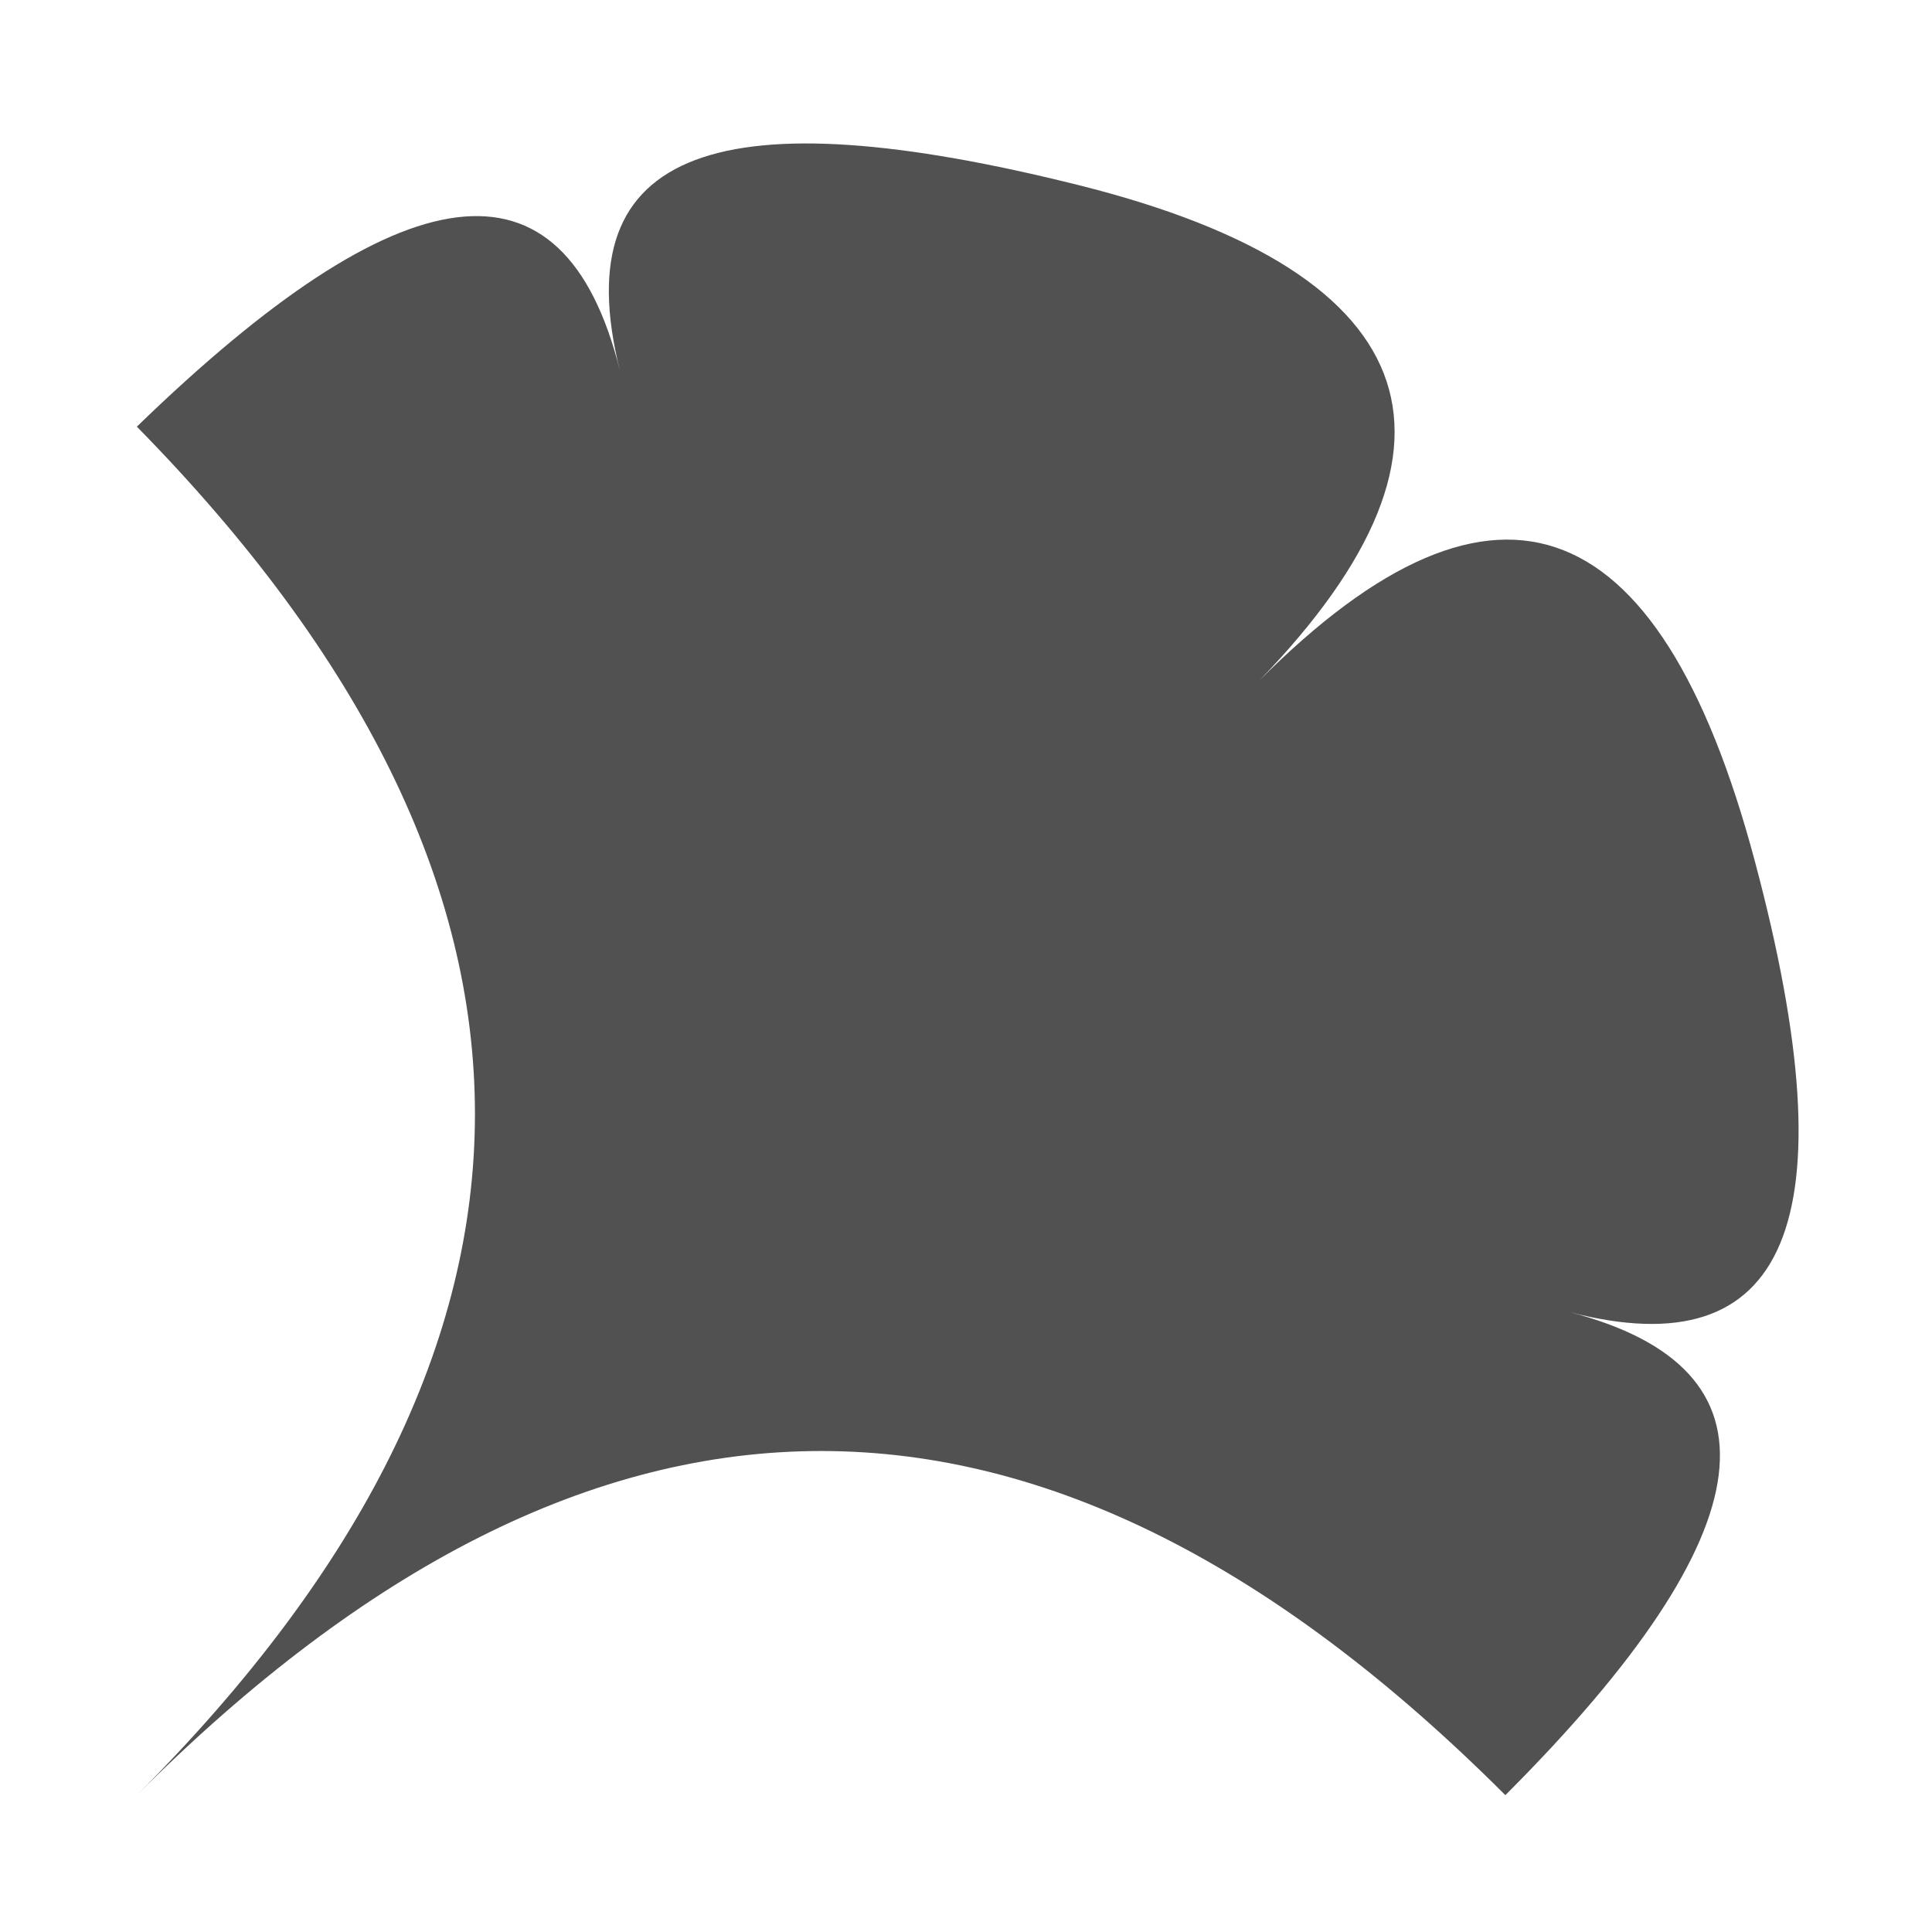
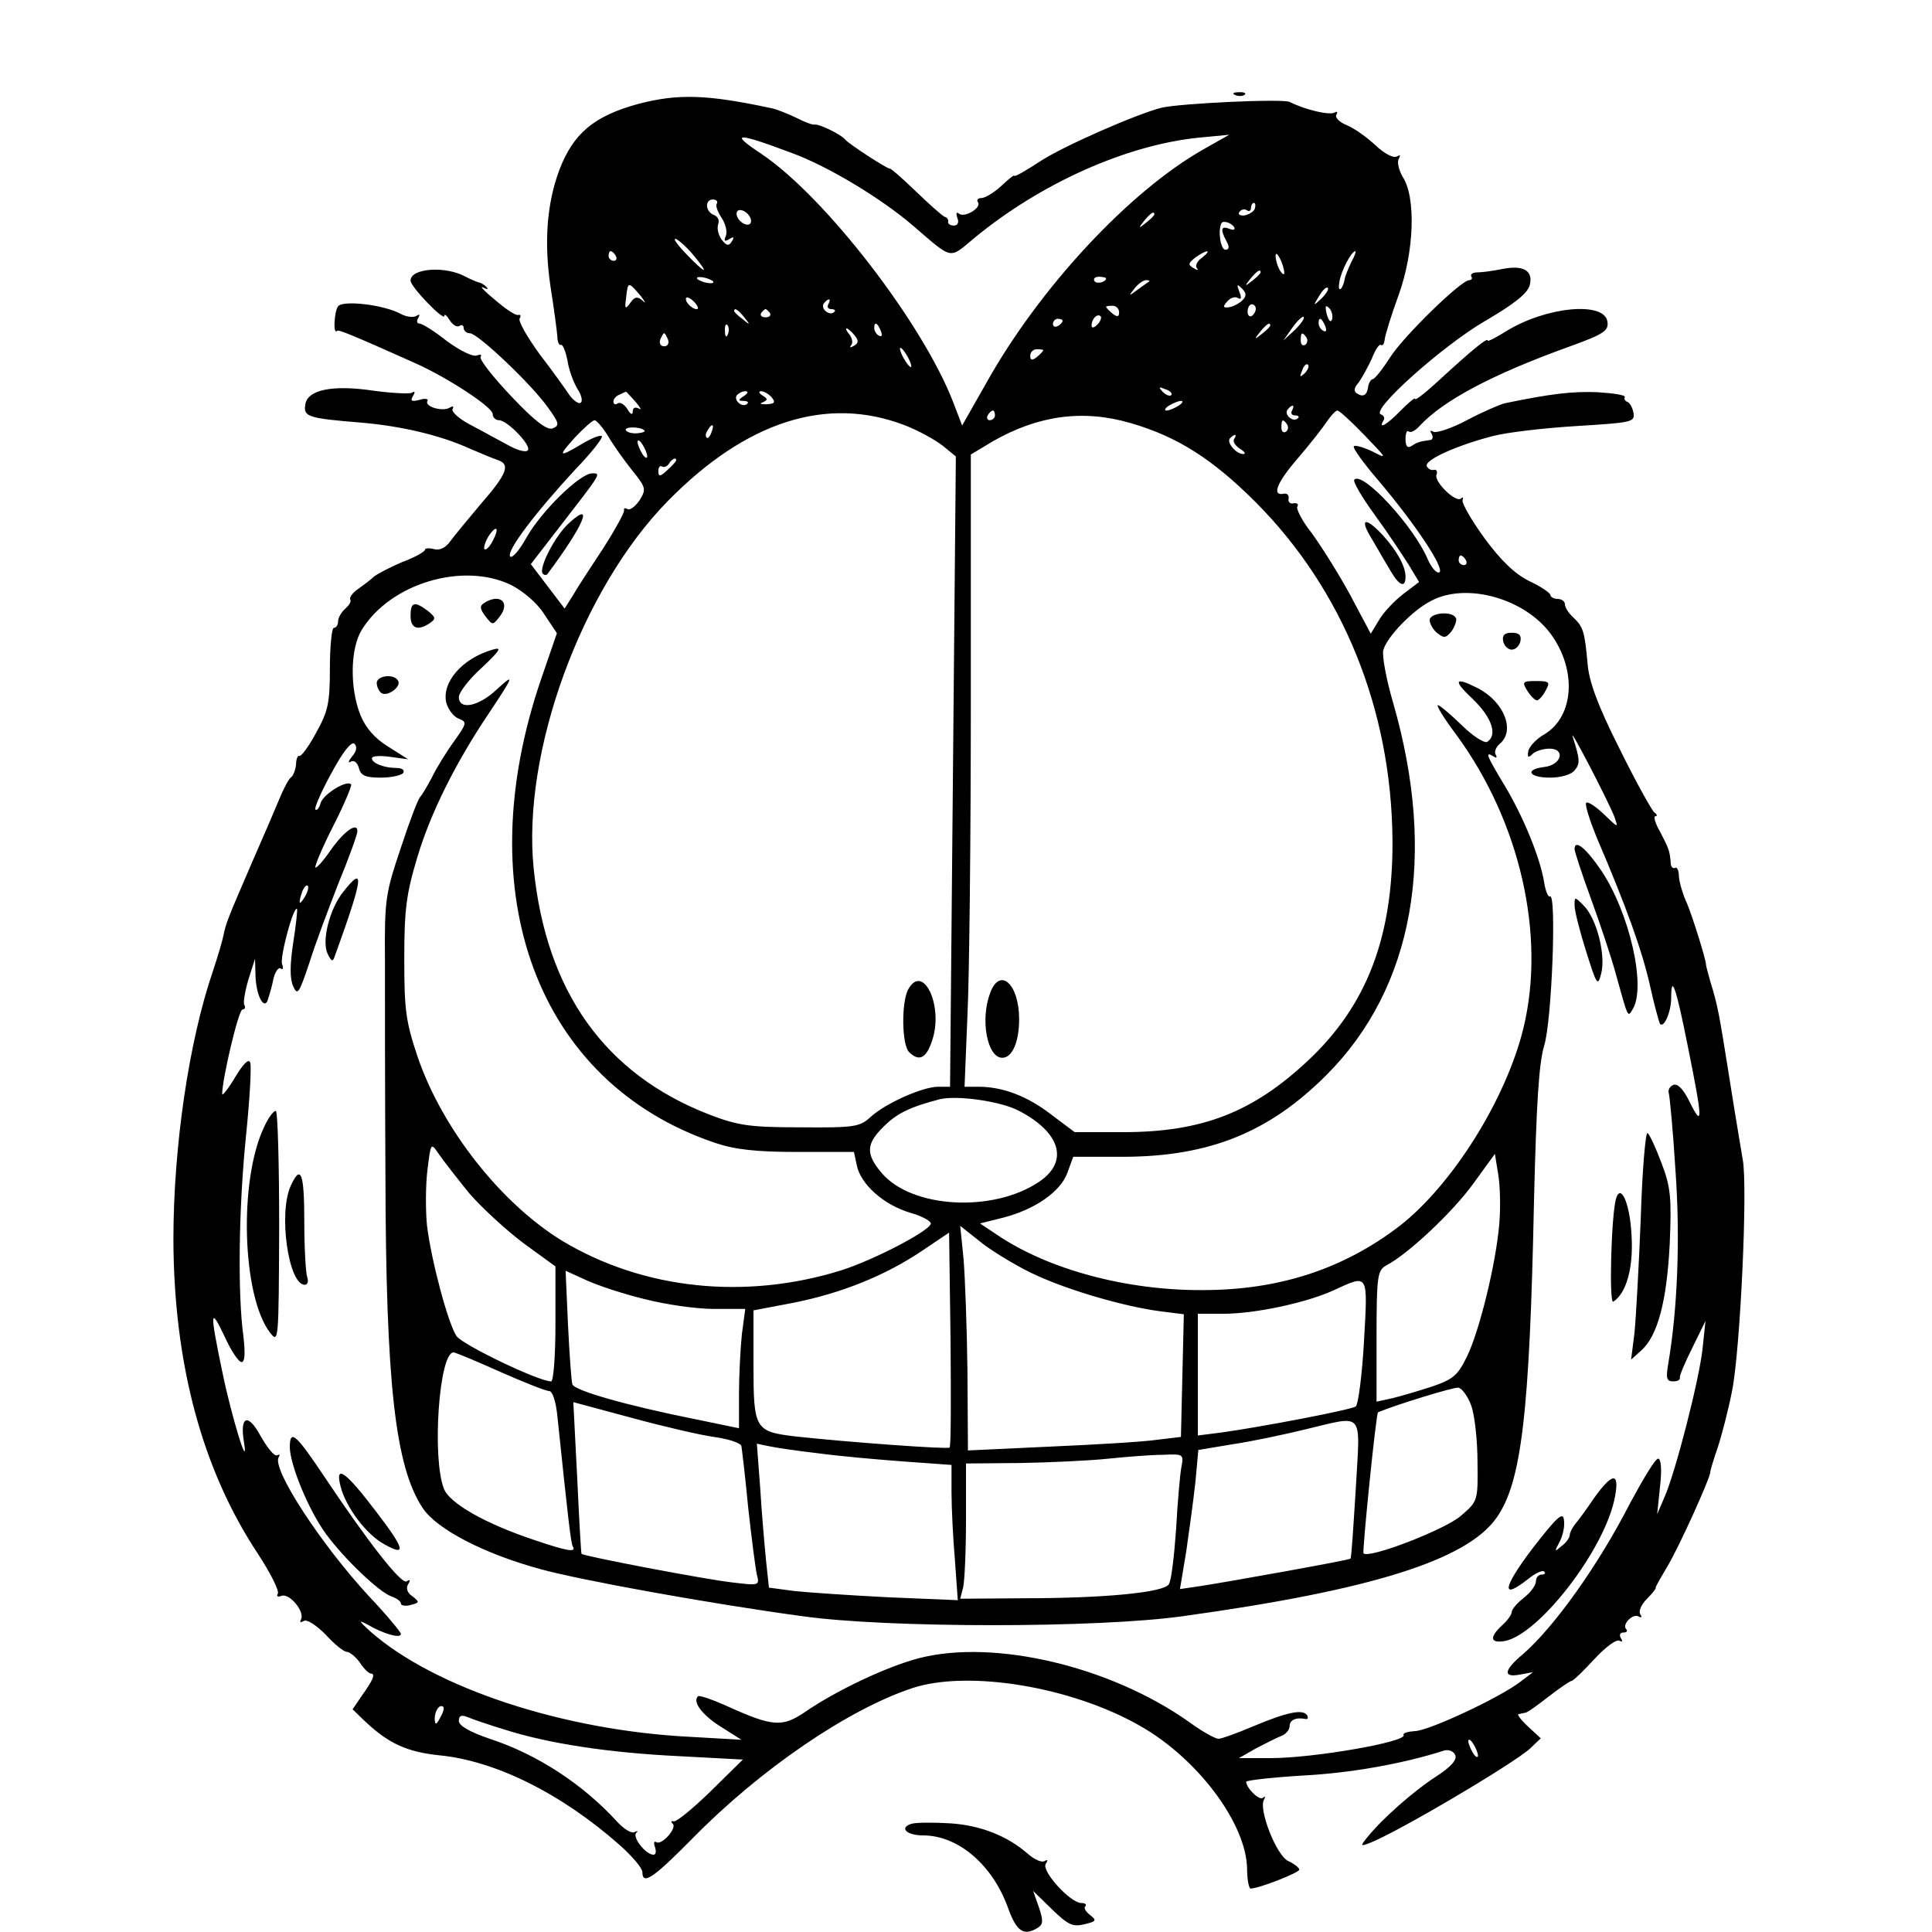
- <svg xmlns="http://www.w3.org/2000/svg" version="1.1" x="0px" y="0px" width="24px" height="24px" viewBox="0 0 24 24">
-   <style type="text/css">
- 	.st0{fill:#515151;}
- </style>
-   <path class="st0" d="M1.7,22.3c5.7-5.7,11.3-5.7,17,0c3.3-3.3,3.5-5.3,0.8-6c2.7,0.7,3.5-1.1,2.3-5.6s-3.3-5.2-6.3-2.1  c3-3,2.3-5.2-2.1-6.3S7,1.8,7.7,4.6C7,1.8,5,2.1,1.7,5.3C7.3,11,7.3,16.7,1.7,22.3" />
+ <svg xmlns="http://www.w3.org/2000/svg" version="1.0" width="400pt" height="400pt" viewBox="0 0 400 400" preserveAspectRatio="xMidYMid meet">
+   <g transform="translate(0,400) scale(0.1,-0.1)" fill="#000000" stroke="none">
+     <path d="M2558 3803 c7 -3 16 -2 19 1 4 3 -2 6 -13 5 -11 0 -14 -3 -6 -6z" />
+     <path d="M1322 3785 c-92 -25 -135 -61 -164 -137 -26 -70 -32 -150 -18 -243 7 -44 13 -90 14 -102 0 -11 4 -19 7 -17 4 2 10 -13 14 -33 3 -20 13 -46 21 -59 8 -12 11 -25 6 -28 -4 -3 -15 5 -23 16 -8 12 -35 50 -62 85 -26 36 -45 69 -41 74 3 5 2 8 -3 7 -5 -2 -26 12 -48 31 -22 18 -33 30 -25 26 9 -5 12 -4 7 1 -5 5 -12 9 -15 9 -4 1 -16 6 -28 12 -41 23 -114 18 -114 -8 0 -13 70 -85 70 -73 0 5 5 1 11 -9 6 -9 14 -15 20 -12 5 4 9 1 9 -4 0 -6 6 -11 13 -11 16 0 127 -105 161 -153 24 -33 25 -38 10 -44 -11 -4 -36 14 -85 66 -38 40 -67 77 -64 82 3 5 0 6 -8 3 -9 -3 -36 11 -62 30 -25 20 -51 36 -56 36 -6 0 -7 5 -3 12 4 7 3 8 -4 4 -6 -4 -21 -2 -32 4 -35 19 -119 29 -130 16 -8 -11 -11 -60 -2 -51 3 3 30 -8 162 -67 67 -30 160 -91 160 -105 0 -7 6 -13 13 -13 18 0 71 -56 59 -63 -5 -4 -24 2 -43 13 -19 10 -53 29 -76 41 -23 12 -39 27 -36 32 3 6 1 7 -6 3 -14 -9 -53 2 -46 14 3 4 -5 6 -17 2 -16 -4 -19 -2 -13 8 5 8 4 11 -2 7 -5 -3 -41 -1 -79 4 -86 13 -138 2 -142 -29 -4 -25 6 -28 116 -37 82 -7 164 -26 225 -54 23 -10 50 -21 59 -24 25 -9 17 -29 -37 -91 -27 -32 -55 -66 -63 -77 -9 -13 -22 -19 -33 -16 -11 3 -19 2 -19 -1 0 -4 -21 -16 -48 -26 -26 -11 -52 -25 -58 -30 -6 -6 -21 -17 -32 -25 -12 -8 -19 -18 -17 -22 3 -4 -2 -12 -10 -19 -8 -7 -15 -19 -15 -26 0 -8 -4 -14 -9 -14 -4 0 -8 -38 -8 -84 0 -73 -4 -89 -29 -134 -15 -28 -31 -49 -34 -47 -3 2 -7 -6 -7 -17 -1 -12 -6 -24 -10 -27 -5 -3 -16 -24 -25 -46 -9 -22 -34 -80 -56 -130 -51 -118 -54 -126 -59 -150 -2 -11 -12 -45 -22 -75 -50 -146 -82 -364 -82 -557 1 -256 59 -475 175 -650 26 -40 45 -77 41 -83 -3 -5 0 -7 8 -4 17 6 49 -34 40 -49 -3 -6 -1 -7 6 -3 6 4 25 -8 45 -28 18 -20 38 -36 44 -36 6 0 18 -10 27 -22 8 -13 19 -23 23 -23 10 0 4 -14 -19 -46 l-19 -28 27 -26 c48 -45 86 -62 151 -69 117 -11 254 -79 375 -186 26 -23 47 -48 47 -56 0 -28 23 -12 103 69 141 144 323 268 456 312 116 38 329 3 471 -78 120 -68 221 -203 222 -297 0 -22 4 -40 7 -40 18 0 101 33 101 39 0 4 -10 12 -23 18 -24 11 -62 107 -50 127 3 6 3 8 -2 4 -7 -7 -34 19 -35 33 0 3 53 9 118 13 97 5 206 24 293 52 9 2 19 -2 22 -10 4 -10 -10 -25 -41 -45 -45 -29 -111 -87 -142 -126 -14 -17 -13 -18 5 -11 54 20 298 164 333 196 l22 21 -26 24 c-15 14 -24 26 -20 26 3 1 10 2 14 3 4 0 26 16 49 34 22 17 44 32 47 32 3 0 24 20 47 45 23 25 46 42 52 38 6 -3 7 -1 3 5 -4 7 -2 12 5 12 7 0 9 3 6 7 -10 9 14 34 26 26 6 -3 7 -1 3 5 -4 6 2 20 14 32 11 11 19 21 18 23 -1 1 10 20 23 42 24 39 89 183 90 197 0 4 7 27 15 50 8 24 22 77 30 118 17 84 33 426 22 480 -3 19 -16 94 -27 165 -22 138 -24 151 -40 203 -5 18 -9 33 -9 35 1 7 -27 97 -39 126 -9 19 -16 44 -17 56 0 13 -4 21 -8 18 -5 -2 -9 3 -9 11 -2 25 -4 29 -22 64 -10 17 -14 32 -10 32 5 0 4 4 -2 8 -5 4 -38 63 -72 132 -45 89 -63 139 -66 175 -6 67 -9 77 -29 96 -10 9 -18 21 -18 28 0 6 -7 11 -15 11 -8 0 -15 4 -15 8 0 4 -20 18 -44 29 -30 15 -58 42 -92 88 -27 37 -47 72 -46 79 2 6 1 8 -3 4 -10 -10 -56 34 -51 49 3 7 0 12 -6 10 -6 -1 -12 3 -14 8 -5 13 63 43 136 62 30 8 109 17 175 21 113 7 120 8 117 27 -2 11 -8 22 -13 23 -5 2 -7 7 -5 10 2 4 -24 8 -57 10 -52 2 -95 -3 -192 -23 -11 -3 -46 -18 -78 -35 -32 -17 -63 -27 -69 -24 -7 4 -8 2 -4 -4 4 -7 2 -13 -3 -13 -21 -3 -26 -4 -38 -12 -9 -6 -13 -1 -13 14 0 12 3 19 6 16 4 -4 14 1 23 11 49 53 151 107 309 164 72 26 83 33 80 52 -6 43 -128 31 -210 -20 -21 -13 -38 -22 -38 -19 0 7 -34 -21 -97 -79 -29 -27 -53 -46 -53 -42 0 4 -13 -7 -30 -24 -28 -29 -47 -40 -36 -21 4 5 1 11 -5 13 -23 8 129 143 215 193 60 35 88 57 93 74 8 30 -12 43 -57 34 -19 -4 -43 -7 -52 -7 -9 0 -14 -4 -12 -8 3 -4 1 -8 -4 -8 -17 0 -136 -116 -164 -160 -16 -25 -32 -45 -36 -45 -3 0 -7 -6 -9 -13 -2 -20 -10 -25 -23 -17 -8 5 -7 12 3 23 7 10 19 32 27 49 7 18 15 31 19 29 4 -3 7 3 8 12 1 9 14 51 29 92 32 89 36 202 8 244 -8 14 -12 31 -8 37 4 8 3 9 -4 5 -7 -4 -26 6 -44 23 -18 17 -45 36 -60 42 -15 6 -25 16 -21 22 3 5 1 7 -4 4 -10 -6 -59 5 -93 22 -15 7 -227 -3 -265 -12 -52 -13 -207 -81 -253 -112 -29 -19 -52 -32 -52 -29 0 3 -12 -7 -27 -21 -15 -14 -34 -25 -41 -25 -7 0 -11 -4 -7 -9 7 -12 -29 -33 -40 -23 -5 4 -6 0 -3 -9 4 -9 1 -16 -7 -16 -8 0 -13 4 -12 8 1 4 -2 9 -7 10 -5 2 -32 26 -60 53 -28 27 -52 48 -54 47 -3 -2 -85 51 -92 60 -9 11 -55 33 -63 31 -4 -1 -21 5 -38 14 -17 8 -41 18 -52 20 -135 29 -194 30 -275 9z m318 -102 c74 -27 185 -94 250 -150 84 -72 74 -70 127 -26 138 114 316 193 465 208 l63 6 -53 -30 c-154 -87 -340 -287 -450 -484 l-50 -88 -18 47 c-63 164 -265 426 -397 515 -68 45 -54 46 63 2z m-156 -105 c-3 -4 2 -17 10 -29 8 -12 12 -28 9 -37 -5 -11 -3 -13 7 -7 9 6 11 4 5 -5 -6 -10 -11 -9 -21 4 -7 10 -10 24 -7 32 3 8 -1 16 -9 19 -18 7 -19 32 -2 32 7 0 11 -4 8 -9z m1114 -10 c-2 -6 -12 -12 -21 -14 -9 -1 -15 2 -11 7 3 5 10 7 15 4 5 -4 9 -1 9 4 0 6 3 11 6 11 3 0 4 -5 2 -12z m-1044 -30 c-3 -5 -12 -4 -20 3 -7 6 -11 15 -8 21 3 5 12 4 20 -3 7 -6 11 -15 8 -21z m836 18 c0 -2 -8 -10 -17 -17 -16 -13 -17 -12 -4 4 13 16 21 21 21 13z m165 -26 c3 -6 -1 -7 -9 -4 -18 7 -20 0 -7 -25 7 -12 6 -18 -2 -18 -10 0 -16 40 -8 55 3 6 20 1 26 -8z m-1117 -61 c32 -39 23 -37 -19 7 -18 19 -27 32 -19 29 8 -4 25 -20 38 -36z m-163 1 c3 -5 1 -10 -4 -10 -6 0 -11 5 -11 10 0 6 2 10 4 10 3 0 8 -4 11 -10z m1213 -4 c-10 -7 -14 -17 -10 -21 4 -5 1 -5 -7 0 -12 7 -11 10 4 22 24 17 36 17 13 -1z m171 -31 c0 -5 -4 -3 -9 5 -5 8 -9 22 -9 30 0 16 17 -16 18 -35z m139 23 c-6 -13 -13 -29 -14 -36 -1 -8 -5 -17 -8 -20 -4 -3 -5 3 -3 14 3 22 25 64 33 64 2 0 -1 -10 -8 -22z m-188 -22 c0 -2 -8 -10 -17 -17 -16 -13 -17 -12 -4 4 13 16 21 21 21 13z m-1134 -18 c3 -4 -1 -5 -10 -4 -8 1 -18 5 -22 8 -3 4 1 5 10 4 8 -1 18 -5 22 -8z m814 6 c0 -8 -19 -13 -24 -6 -3 5 1 9 9 9 8 0 15 -2 15 -3z m89 -7 c-2 -1 -13 -9 -24 -17 -19 -14 -19 -14 -6 3 7 9 18 17 24 17 6 0 8 -1 6 -3z m-1053 -29 c10 -13 12 -18 5 -11 -11 10 -17 9 -26 -4 -10 -14 -12 -13 -9 8 4 37 4 37 30 7z m1246 -10 c-6 -6 -19 -13 -27 -14 -13 -2 -14 1 -4 12 6 7 16 11 22 7 7 -4 8 0 3 13 -6 15 -5 17 5 7 10 -10 10 -16 1 -25z m164 4 c-17 -16 -18 -16 -5 5 7 12 15 20 18 17 3 -2 -3 -12 -13 -22z m-1291 -21 c-6 -5 -25 10 -25 20 0 5 6 4 14 -3 8 -7 12 -15 11 -17z m270 9 c-3 -5 -1 -10 6 -10 7 0 10 -3 6 -6 -9 -9 -28 6 -22 17 4 5 8 9 11 9 3 0 2 -4 -1 -10z m602 -17 c0 -9 -4 -10 -14 -2 -7 6 -13 12 -13 14 0 1 6 2 13 2 8 0 14 -6 14 -14z m283 8 c0 -6 -4 -12 -8 -15 -5 -3 -9 1 -9 9 0 8 4 15 9 15 4 0 8 -4 8 -9z m158 -22 c-3 -8 -7 -3 -11 10 -4 17 -3 21 5 13 5 -5 8 -16 6 -23z m-1217 4 c13 -16 12 -17 -3 -4 -10 7 -18 15 -18 17 0 8 8 3 21 -13z m53 9 c3 -5 -1 -9 -9 -9 -8 0 -12 4 -9 9 3 4 7 8 9 8 2 0 6 -4 9 -8z m678 -24 c-7 -7 -12 -8 -12 -2 0 14 12 26 19 19 2 -3 -1 -11 -7 -17z m409 -11 l-24 -22 19 27 c10 14 21 24 23 22 3 -3 -6 -15 -18 -27z m-481 19 c0 -3 -4 -8 -10 -11 -5 -3 -10 -1 -10 4 0 6 5 11 10 11 6 0 10 -2 10 -4z m544 -12 c3 -8 2 -12 -4 -9 -6 3 -10 10 -10 16 0 14 7 11 14 -7z m-1237 -16 c-3 -8 -6 -5 -6 6 -1 11 2 17 5 13 3 -3 4 -12 1 -19z m317 6 c3 -8 2 -12 -4 -9 -6 3 -10 10 -10 16 0 14 7 11 14 -7z m806 12 c0 -2 -8 -10 -17 -17 -16 -13 -17 -12 -4 4 13 16 21 21 21 13z m-861 -20 c9 -11 9 -16 -1 -22 -7 -4 -10 -4 -6 1 4 4 3 14 -3 22 -6 7 -9 13 -6 13 2 0 10 -6 16 -14z m-386 -9 c3 -8 -1 -14 -8 -14 -7 0 -11 6 -8 14 3 7 6 13 8 13 2 0 5 -6 8 -13z m1322 4 c3 -5 2 -12 -3 -15 -5 -3 -9 1 -9 9 0 17 3 19 12 6z m-825 -41 c6 -11 8 -20 6 -20 -3 0 -10 9 -16 20 -6 11 -8 20 -6 20 3 0 10 -9 16 -20z m280 15 c0 -2 -6 -8 -13 -14 -10 -8 -14 -7 -14 2 0 8 6 14 14 14 7 0 13 -1 13 -2z m541 -48 c-10 -9 -11 -8 -5 6 3 10 9 15 12 12 3 -3 0 -11 -7 -18z m-276 -45 c-3 -3 -11 0 -18 7 -9 10 -8 11 6 5 10 -3 15 -9 12 -12z m-1109 -14 c10 -12 13 -18 7 -14 -8 4 -13 2 -13 -6 0 -8 -5 -6 -11 5 -6 9 -14 15 -20 12 -5 -4 -9 -2 -9 4 0 5 6 12 13 14 6 3 12 6 13 6 0 1 9 -9 20 -21z m224 12 c-12 -8 -12 -10 -1 -10 8 0 12 -3 8 -6 -9 -9 -28 6 -22 17 4 5 12 9 18 9 7 0 6 -4 -3 -10z m58 -3 c8 -10 6 -13 -11 -14 -12 0 -16 1 -8 4 11 5 11 7 0 14 -8 5 -9 9 -3 9 6 0 16 -6 22 -13z m842 -17 c-8 -5 -19 -10 -25 -10 -5 0 -3 5 5 10 8 5 20 10 25 10 6 0 3 -5 -5 -10z m235 -10 c-3 -5 -1 -10 6 -10 7 0 10 -3 6 -6 -9 -9 -28 6 -22 17 4 5 8 9 11 9 3 0 2 -4 -1 -10z m-803 -30 c29 -11 65 -31 80 -43 l27 -22 -6 -653 -6 -652 -26 0 c-33 -1 -109 -35 -139 -63 -22 -20 -33 -22 -145 -21 -107 0 -130 4 -190 27 -215 84 -336 254 -362 508 -25 241 99 580 278 762 162 165 329 218 489 157z m188 20 c0 -5 -5 -10 -11 -10 -5 0 -7 5 -4 10 3 6 8 10 11 10 2 0 4 -4 4 -10z m765 -41 c47 -49 48 -50 17 -34 -19 9 -36 14 -39 11 -3 -3 20 -35 51 -71 77 -91 138 -183 126 -190 -5 -3 -16 9 -24 27 -29 69 -135 183 -152 165 -4 -3 16 -37 43 -74 27 -37 58 -84 70 -103 l21 -35 -33 -25 c-18 -14 -41 -38 -50 -54 l-17 -28 -43 81 c-24 44 -60 101 -79 127 -20 25 -33 51 -30 55 3 5 0 8 -8 7 -7 -2 -12 3 -10 10 1 6 -3 11 -9 10 -27 -6 -16 22 27 72 26 30 53 65 61 77 9 13 18 23 22 23 4 0 29 -23 56 -51z m-484 25 c97 -28 170 -75 259 -164 181 -182 281 -430 283 -700 1 -200 -53 -341 -174 -455 -115 -108 -220 -149 -384 -149 l-100 0 -48 36 c-49 38 -100 58 -151 58 l-29 0 6 148 c4 81 7 375 7 654 l0 507 45 27 c94 54 187 67 286 38z m-1082 -27 c11 -19 34 -51 50 -71 29 -36 29 -39 15 -62 -9 -13 -20 -21 -25 -18 -5 3 -8 2 -7 -3 1 -4 -18 -39 -43 -78 -25 -38 -54 -82 -63 -98 l-17 -27 -35 46 -35 46 58 75 c89 115 88 113 69 113 -25 0 -105 -78 -136 -133 -15 -27 -30 -44 -34 -39 -7 12 51 89 136 181 33 34 57 65 54 68 -3 3 -21 -4 -41 -16 -49 -29 -51 -27 -14 14 18 19 36 35 40 35 4 0 17 -15 28 -33z m1406 24 c3 -5 2 -12 -3 -15 -5 -3 -9 1 -9 9 0 17 3 19 12 6z m-1331 -12 c3 -3 -4 -5 -14 -6 -11 -1 -22 2 -24 6 -5 8 30 8 38 0z m139 -4 c-3 -9 -8 -14 -10 -11 -3 3 -2 9 2 15 9 16 15 13 8 -4z m1082 -14 c-3 -6 3 -14 12 -20 10 -6 13 -11 7 -11 -15 0 -36 25 -27 33 10 10 15 8 8 -2z m-1215 -36 c0 -5 -5 -3 -10 5 -5 8 -10 20 -10 25 0 6 5 3 10 -5 5 -8 10 -19 10 -25z m60 -8 c0 -2 -8 -11 -18 -20 -15 -14 -19 -15 -19 -2 0 8 4 12 8 9 4 -2 10 0 14 6 6 10 15 14 15 7z m-380 -167 c-6 -12 -14 -20 -17 -17 -2 3 1 14 8 26 17 26 24 19 9 -9z m2015 -40 c3 -5 1 -10 -4 -10 -6 0 -11 5 -11 10 0 6 2 10 4 10 3 0 8 -4 11 -10z m-1977 -51 c25 -13 54 -37 69 -61 l26 -39 -32 -93 c-154 -447 -8 -838 359 -962 41 -14 85 -19 172 -19 l116 0 6 -28 c8 -39 56 -82 111 -98 25 -7 44 -18 42 -23 -5 -16 -119 -75 -185 -96 -199 -62 -410 -40 -578 61 -126 77 -248 231 -299 380 -25 74 -28 98 -28 204 0 101 4 134 27 210 27 91 79 195 146 295 54 81 57 88 19 53 -38 -36 -79 -44 -79 -16 0 9 21 37 48 61 38 36 42 43 22 37 -63 -18 -106 -68 -96 -110 4 -14 15 -29 26 -33 17 -7 17 -9 -10 -47 -16 -22 -37 -56 -46 -75 -10 -19 -21 -37 -24 -40 -4 -3 -22 -50 -40 -105 -32 -95 -34 -107 -33 -235 0 -74 0 -274 1 -445 1 -428 20 -601 77 -687 29 -44 127 -95 245 -127 84 -23 349 -71 540 -97 176 -25 614 -25 790 0 390 54 586 116 648 203 52 73 69 215 78 658 5 201 10 283 21 320 16 50 26 318 12 309 -4 -2 -9 11 -12 29 -8 51 -44 138 -82 201 -38 63 -41 71 -23 60 6 -4 8 -3 5 3 -4 6 0 16 8 23 33 27 9 87 -45 115 -49 25 -53 17 -10 -23 39 -38 51 -74 29 -88 -6 -3 -30 12 -53 35 -23 22 -45 41 -49 41 -4 0 13 -28 38 -61 132 -180 186 -415 139 -608 -36 -147 -147 -324 -256 -409 -116 -89 -249 -133 -408 -133 -158 -1 -320 43 -425 114 l-36 24 48 12 c66 17 119 54 133 93 l12 33 107 0 c176 1 299 51 417 169 181 181 230 454 138 772 -14 48 -23 97 -20 108 7 27 61 83 99 102 73 39 194 5 248 -69 54 -74 48 -170 -13 -207 -18 -10 -33 -27 -34 -36 -2 -12 0 -14 9 -5 6 6 22 11 35 11 34 0 25 -34 -11 -38 -41 -5 -32 -22 12 -22 22 0 44 6 51 15 12 14 11 23 -4 70 -8 24 72 -130 86 -165 9 -25 9 -25 -21 4 -17 16 -33 27 -37 24 -3 -4 7 -35 21 -70 63 -147 95 -237 111 -308 9 -41 19 -77 21 -80 8 -9 23 25 23 54 0 51 10 23 35 -103 30 -149 31 -168 4 -114 -13 27 -25 40 -34 37 -8 -3 -12 -11 -10 -17 2 -7 9 -80 14 -162 10 -141 4 -286 -15 -398 -5 -30 -4 -37 10 -37 9 0 15 3 14 8 -1 4 11 32 26 62 l27 55 -6 -57 c-7 -65 -56 -256 -79 -308 l-15 -35 6 58 c4 35 2 57 -4 57 -6 0 -31 -42 -58 -92 -66 -129 -157 -256 -221 -312 -41 -34 -43 -50 -7 -43 l27 5 -25 -19 c-42 -33 -190 -102 -219 -103 -15 -1 -26 -4 -24 -8 9 -14 -186 -48 -275 -48 l-66 0 35 20 c19 10 43 22 53 26 9 3 17 13 17 20 0 13 13 19 33 15 5 -1 6 3 3 8 -9 13 -42 6 -111 -23 -33 -14 -66 -26 -72 -26 -7 0 -34 15 -60 34 -163 116 -404 173 -560 133 -66 -17 -172 -67 -237 -112 -46 -31 -66 -30 -157 11 -33 15 -62 25 -64 22 -12 -12 10 -40 49 -64 l41 -26 -105 6 c-263 13 -530 101 -663 218 -24 22 -26 25 -7 15 34 -20 70 -30 70 -20 0 4 -30 40 -66 78 -98 106 -202 264 -187 288 3 5 2 7 -3 4 -6 -3 -20 15 -34 39 -26 49 -44 43 -35 -11 11 -68 -26 53 -45 146 -26 125 -25 135 5 72 13 -29 29 -53 35 -53 7 0 8 17 4 53 -12 86 -10 263 5 412 8 78 12 147 9 155 -3 9 -14 -2 -31 -30 -15 -25 -27 -40 -27 -35 0 31 34 175 42 175 5 0 7 4 4 9 -3 4 1 28 8 52 l14 44 1 -35 c1 -37 15 -68 24 -54 2 5 8 24 12 42 3 18 11 30 16 27 5 -4 6 1 3 9 -5 14 24 122 31 114 1 -2 -2 -33 -8 -70 -7 -46 -7 -75 0 -90 9 -20 12 -15 33 47 12 39 40 113 61 167 22 53 39 101 39 107 0 20 -28 0 -56 -40 -15 -22 -29 -37 -31 -35 -2 2 14 41 37 86 23 45 39 84 37 86 -9 10 -57 -20 -63 -38 -3 -11 -8 -17 -11 -14 -3 2 12 37 33 75 24 45 42 67 48 61 6 -6 4 -16 -5 -26 -8 -10 -9 -15 -3 -11 7 4 14 -2 17 -13 4 -16 14 -20 45 -20 23 0 44 5 47 10 3 6 -3 10 -14 10 -26 0 -51 10 -51 20 0 5 17 6 38 3 l37 -5 -41 26 c-28 17 -47 39 -58 66 -22 56 -21 137 3 176 59 96 209 141 309 93z m-427 -646 c-12 -20 -14 -14 -5 12 4 9 9 14 11 11 3 -2 0 -13 -6 -23z m1477 -442 c88 -45 106 -106 43 -148 -95 -64 -264 -55 -326 19 -33 39 -32 60 5 96 27 27 54 40 115 56 36 9 126 -4 163 -23z m-1137 -171 c26 -30 77 -77 113 -104 l66 -48 0 -119 c0 -66 -4 -119 -9 -119 -26 0 -184 76 -196 94 -18 28 -52 156 -61 229 -3 31 -3 83 1 115 7 57 7 57 24 32 9 -13 37 -49 62 -80z m2133 -65 c-7 -82 -41 -221 -67 -274 -19 -39 -29 -47 -73 -62 -28 -9 -65 -20 -82 -24 l-32 -7 0 136 c0 124 2 136 20 146 46 24 138 111 180 169 l45 62 7 -43 c4 -24 5 -70 2 -103z m-957 -106 c68 -31 180 -64 256 -74 l48 -6 -3 -127 -3 -127 -50 -6 c-27 -4 -127 -10 -220 -14 l-171 -8 -1 164 c-1 90 -5 194 -8 232 l-7 69 48 -38 c27 -20 77 -50 111 -65z m-181 -356 c-3 -4 -209 11 -319 23 -84 10 -87 15 -87 148 l0 113 84 16 c99 20 189 56 266 108 l55 37 3 -221 c1 -121 1 -222 -2 -224z m-630 307 c43 -11 106 -20 142 -20 l65 0 -7 -52 c-3 -29 -6 -85 -6 -124 l0 -71 -92 19 c-140 28 -249 59 -253 72 -2 6 -6 61 -9 123 l-5 112 44 -20 c24 -11 79 -29 121 -39z m1488 -87 c-4 -71 -12 -131 -17 -135 -11 -7 -193 -42 -279 -54 l-48 -6 0 126 0 126 53 0 c66 0 173 23 229 49 72 33 70 36 62 -106z m-1789 -63 c50 -22 95 -40 102 -40 7 0 14 -22 17 -52 22 -211 28 -264 32 -270 8 -13 -13 -9 -78 13 -103 34 -178 77 -189 107 -25 64 -10 282 20 282 4 0 47 -18 96 -40z m2011 -70 c7 -19 13 -72 13 -116 1 -81 1 -82 -34 -112 -31 -28 -191 -90 -202 -78 -3 3 26 290 30 292 38 16 156 52 166 51 8 -1 20 -18 27 -37z m-1568 -65 c29 -4 55 -12 57 -19 1 -6 8 -63 14 -127 7 -63 15 -126 18 -139 6 -23 5 -23 -53 -16 -53 6 -306 54 -310 59 -1 1 -5 72 -9 158 l-8 156 119 -32 c66 -18 143 -36 172 -40z m1329 -107 c-5 -79 -9 -144 -11 -145 -2 -3 -253 -48 -312 -57 l-41 -6 13 78 c6 42 15 107 19 144 l6 66 72 12 c40 6 106 20 147 30 127 30 116 42 107 -122z m-1112 73 c44 -6 124 -13 178 -17 l97 -7 0 -56 c0 -31 3 -94 7 -140 l6 -84 -144 6 c-79 4 -167 10 -195 13 l-52 7 -6 56 c-3 31 -9 98 -12 149 l-7 93 24 -5 c13 -3 60 -10 104 -15z m751 -28 c-3 -16 -8 -73 -11 -129 -4 -56 -10 -107 -15 -114 -10 -17 -133 -29 -299 -29 l-133 -1 6 23 c3 12 6 75 6 140 l0 117 113 1 c61 1 144 5 182 9 39 4 89 8 113 8 42 2 43 1 38 -25z m-1535 -520 c-8 -15 -10 -15 -11 -2 0 17 10 32 18 25 2 -3 -1 -13 -7 -23z m134 -24 c91 -29 216 -48 362 -55 l131 -7 -66 -65 c-37 -36 -71 -64 -77 -63 -5 2 -7 -1 -2 -5 9 -9 -23 -45 -34 -38 -5 3 -6 -2 -3 -10 3 -9 2 -16 -3 -16 -16 0 -44 36 -36 45 5 4 3 5 -3 2 -6 -4 -22 6 -36 21 -71 78 -166 140 -264 172 -41 14 -64 27 -64 37 0 11 5 13 18 8 9 -4 44 -16 77 -26z m2015 -54 c0 -5 -5 -3 -10 5 -5 8 -10 20 -10 25 0 6 5 3 10 -5 5 -8 10 -19 10 -25z" />
+     <path d="M1880 1951 c-14 -27 -13 -114 2 -129 21 -21 36 -13 48 24 24 71 -19 162 -50 105z" />
+     <path d="M2841 2883 c12 -21 29 -50 38 -65 18 -31 31 -36 31 -12 0 22 -18 54 -48 87 -37 39 -48 33 -21 -10z" />
+     <path d="M2050 1944 c-21 -55 -6 -134 25 -134 21 0 35 33 35 80 0 73 -40 109 -60 54z" />
+     <path d="M1177 2916 c-29 -27 -63 -94 -53 -104 3 -3 7 -3 9 -1 77 103 98 155 44 105z" />
+     <path d="M1003 2752 c-10 -6 -10 -12 2 -28 15 -19 15 -19 30 0 22 29 0 48 -32 28z" />
+     <path d="M850 2725 c0 -26 15 -32 40 -15 13 9 12 12 -4 25 -28 21 -36 19 -36 -10z" />
+     <path d="M2960 2716 c0 -7 7 -20 16 -27 14 -11 18 -10 30 5 7 11 11 23 8 27 -9 15 -54 10 -54 -5z" />
+     <path d="M3112 2673 c2 -10 10 -18 18 -18 8 0 16 8 18 18 2 12 -3 17 -18 17 -15 0 -20 -5 -18 -17z" />
+     <path d="M780 2586 c0 -8 5 -18 10 -21 13 -8 42 14 34 26 -9 15 -44 10 -44 -5z" />
+     <path d="M3162 2570 c7 -11 16 -20 20 -20 4 0 12 9 18 20 10 18 8 20 -20 20 -28 0 -29 -2 -18 -20z" />
+     <path d="M3260 2242 c0 -5 15 -51 34 -103 19 -52 42 -121 51 -154 26 -94 25 -92 35 -75 29 46 -6 200 -65 288 -32 47 -55 65 -55 44z" />
+     <path d="M711 2154 c-29 -36 -45 -102 -33 -128 8 -17 11 -18 15 -6 59 163 63 191 18 134z" />
+     <path d="M3260 2125 c0 -11 11 -54 24 -95 22 -70 24 -73 31 -46 10 38 -9 114 -36 141 -19 19 -19 19 -19 0z" />
+     <path d="M547 1667 c-53 -110 -46 -350 12 -426 18 -23 18 -18 19 218 0 132 -3 241 -7 241 -5 0 -16 -15 -24 -33z" />
+     <path d="M3397 1477 c-4 -100 -10 -207 -13 -237 l-7 -55 21 19 c34 30 53 102 59 221 4 96 2 117 -17 167 -12 32 -25 60 -29 62 -4 3 -11 -77 -14 -177z" />
+     <path d="M602 1545 c-26 -56 -5 -205 29 -205 6 0 8 7 5 16 -3 9 -6 60 -6 115 0 100 -7 120 -28 74z" />
+     <path d="M3346 1519 c-10 -32 -15 -219 -6 -214 27 17 42 70 38 136 -3 66 -22 110 -32 78z" />
+     <path d="M600 1003 c1 -37 39 -130 75 -179 38 -52 111 -121 135 -129 11 -4 20 -10 20 -15 0 -4 9 -6 20 -3 19 5 19 6 4 18 -11 7 -14 17 -9 25 5 8 4 11 -3 6 -11 -7 -79 80 -170 216 -60 90 -72 100 -72 61z" />
+     <path d="M705 923 c11 -44 54 -101 92 -121 45 -25 41 -9 -18 68 -63 83 -86 100 -74 53z" />
+     <path d="M3300 898 c-16 -24 -34 -48 -40 -55 -5 -7 -10 -16 -10 -21 0 -5 -7 -16 -17 -23 -15 -13 -15 -12 -4 9 7 13 11 33 9 45 -2 18 -14 7 -66 -60 -61 -81 -65 -107 -8 -62 15 12 30 19 33 15 4 -3 1 -6 -5 -6 -7 0 -12 -6 -12 -14 0 -8 -11 -23 -25 -34 -14 -11 -25 -24 -25 -29 0 -6 -9 -18 -20 -28 -26 -24 -25 -37 3 -33 71 10 212 192 231 301 9 50 -6 48 -44 -5z" />
+     <path d="M1887 224 c-26 -8 -10 -24 24 -24 73 0 144 -61 176 -150 18 -50 33 -59 62 -41 11 7 11 15 2 42 l-12 34 39 -38 c33 -32 43 -37 67 -31 25 6 26 8 12 19 -9 7 -14 15 -10 18 3 4 0 7 -8 7 -23 0 -83 66 -74 81 5 7 4 10 -2 6 -6 -4 -21 3 -34 14 -43 38 -99 60 -162 64 -34 2 -70 2 -80 -1z" />
+   </g>
</svg>
